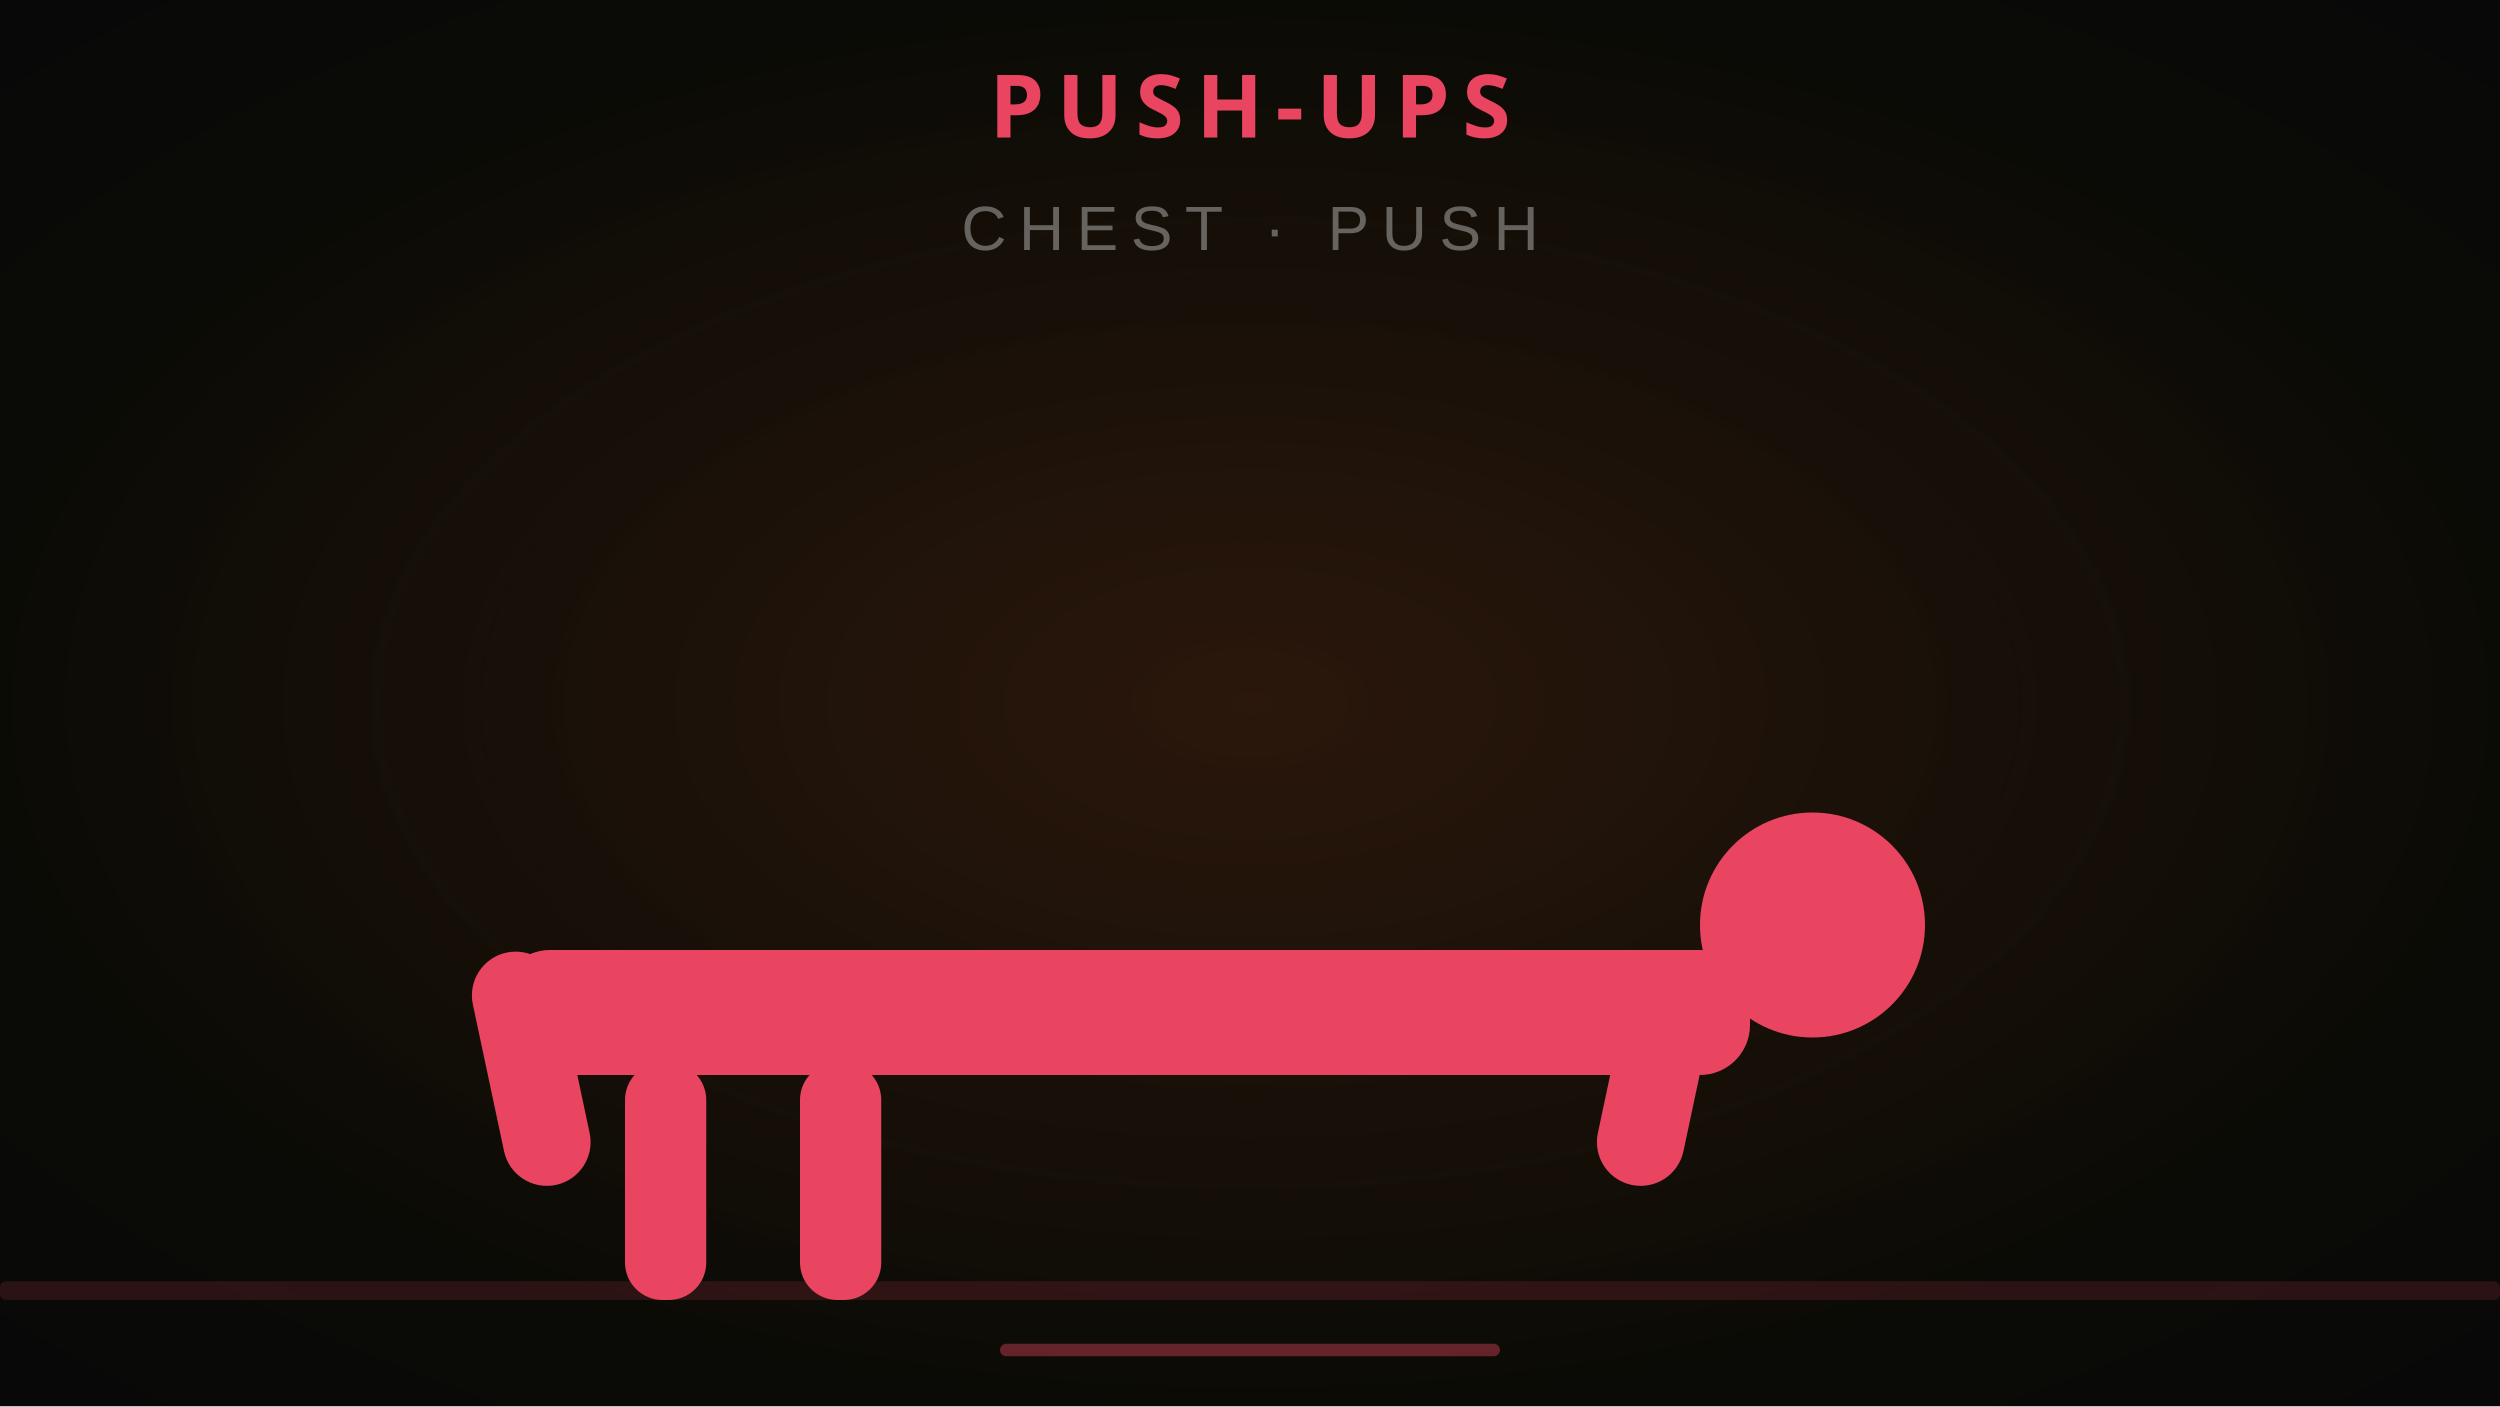
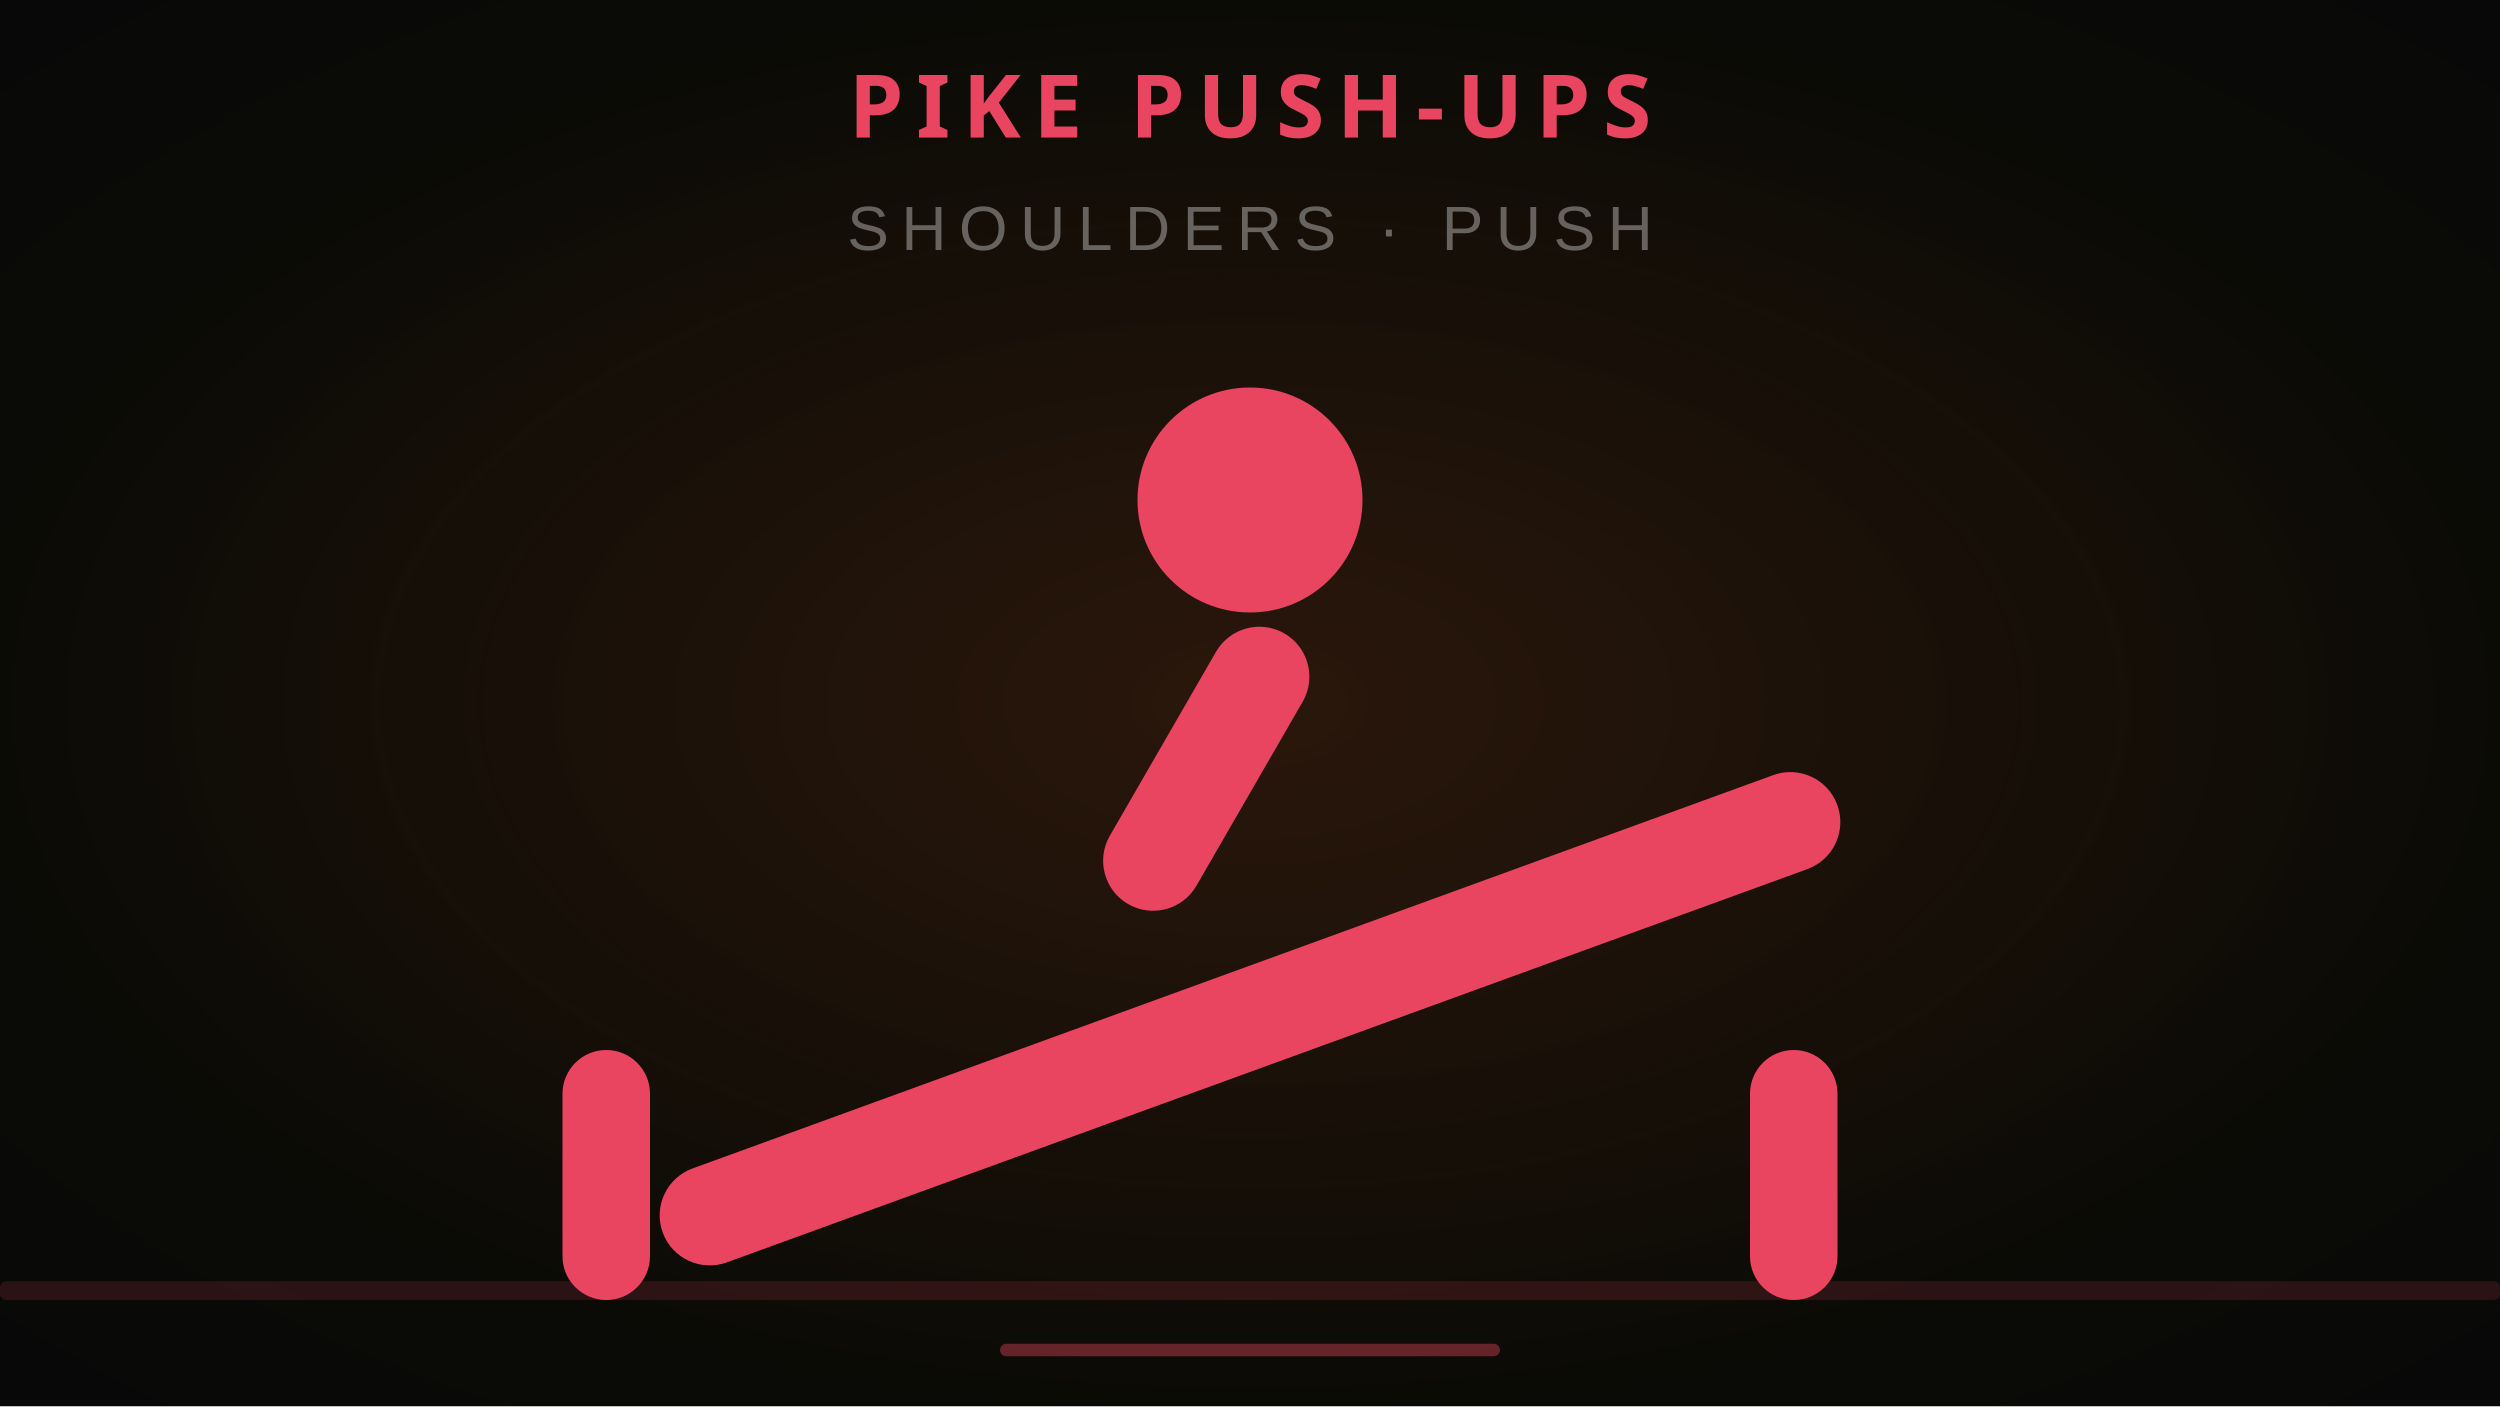
<svg xmlns="http://www.w3.org/2000/svg" viewBox="0 0 400 225">
  <defs>
    <radialGradient id="bg" cx="50%" cy="50%" r="70%">
      <stop offset="0%" stop-color="#111100" />
      <stop offset="100%" stop-color="#080808" />
    </radialGradient>
    <radialGradient id="glow" cx="50%" cy="50%" r="50%">
      <stop offset="0%" stop-color="#e94560" stop-opacity="0.12" />
      <stop offset="100%" stop-color="#e94560" stop-opacity="0" />
    </radialGradient>
  </defs>
  <rect width="400" height="225" fill="url(#bg)" />
  <rect width="400" height="225" fill="url(#glow)" />
  <rect x="0" y="205" width="400" height="3" rx="1" fill="#e94560" opacity="0.15" />
-   <circle cx="290" cy="148" r="18" fill="#e94560" />
-   <rect x="80" y="152" width="200" height="20" rx="8" fill="#e94560" />
-   <rect x="78" y="152" width="14" height="38" rx="7" fill="#e94560" transform="rotate(-12 85 171)" />
-   <rect x="258" y="152" width="14" height="38" rx="7" fill="#e94560" transform="rotate(12 265 171)" />
-   <rect x="100" y="170" width="13" height="38" rx="6" fill="#e94560" />
-   <rect x="128" y="170" width="13" height="38" rx="6" fill="#e94560" />
-   <text x="200" y="22" text-anchor="middle" font-family="Arial Black, sans-serif" font-size="14" font-weight="900" fill="#e94560" letter-spacing="2">PUSH-UPS</text>
-   <text x="200" y="40" text-anchor="middle" font-family="Arial, sans-serif" font-size="10" fill="rgba(255,255,255,0.35)" letter-spacing="2">CHEST · PUSH</text>
+   <circle cx="200" cy="80" r="18" fill="#e94560" />
+   <rect x="185" y="98" width="16" height="50" rx="8" fill="#e94560" transform="rotate(30 193 123)" />
+   <rect x="100" y="155" width="200" height="16" rx="8" fill="#e94560" transform="rotate(-20 200 163)" />
+   <rect x="90" y="168" width="14" height="40" rx="7" fill="#e94560" />
+   <rect x="280" y="168" width="14" height="40" rx="7" fill="#e94560" />
+   <text x="200" y="22" text-anchor="middle" font-family="Arial Black, sans-serif" font-size="14" font-weight="900" fill="#e94560" letter-spacing="2">PIKE PUSH-UPS</text>
+   <text x="200" y="40" text-anchor="middle" font-family="Arial, sans-serif" font-size="10" fill="rgba(255,255,255,0.35)" letter-spacing="2">SHOULDERS · PUSH</text>
  <rect x="160" y="215" width="80" height="2" rx="1" fill="#e94560" opacity="0.4" />
</svg>
